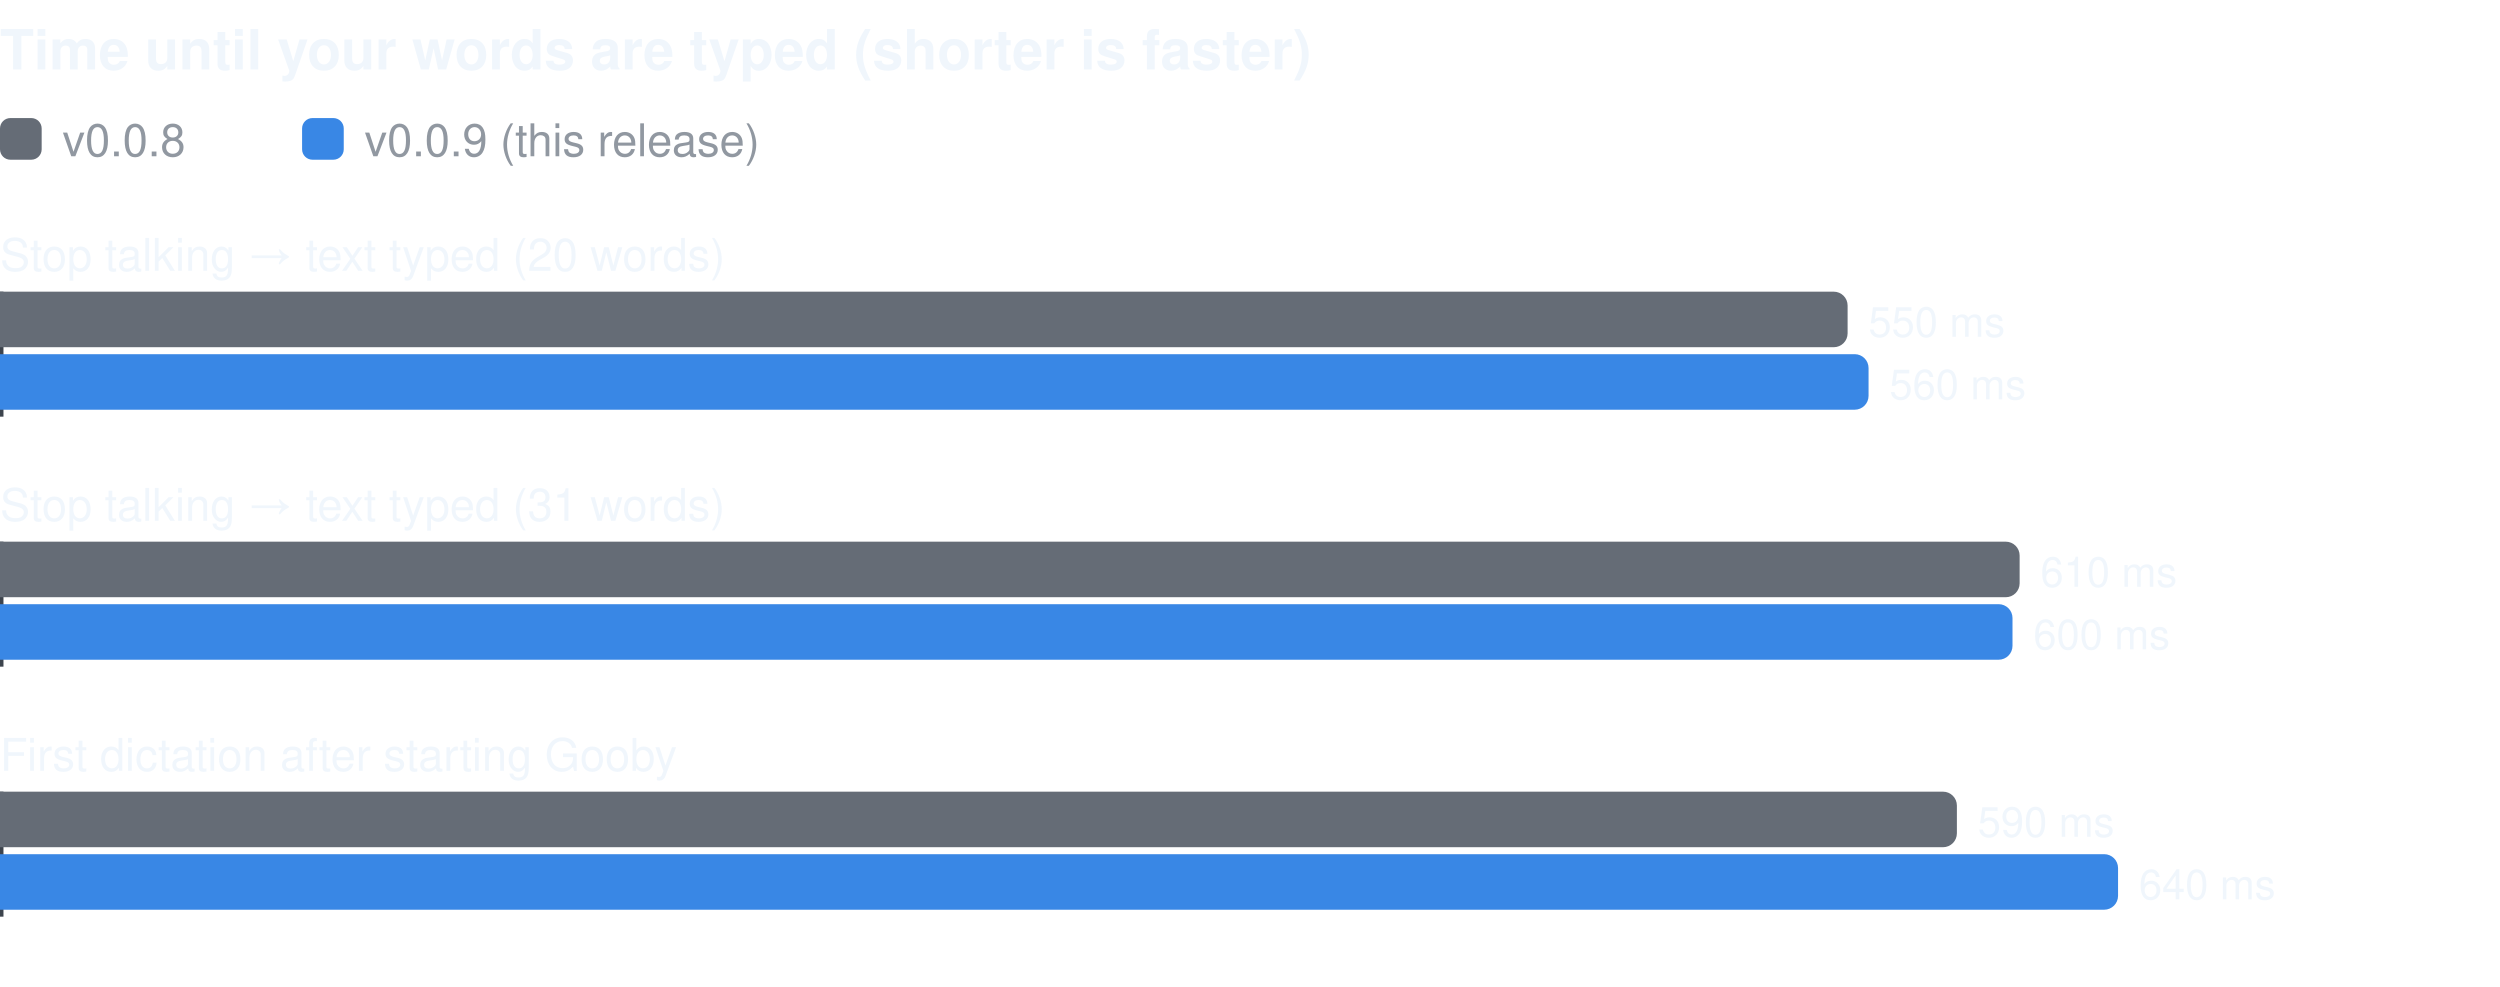
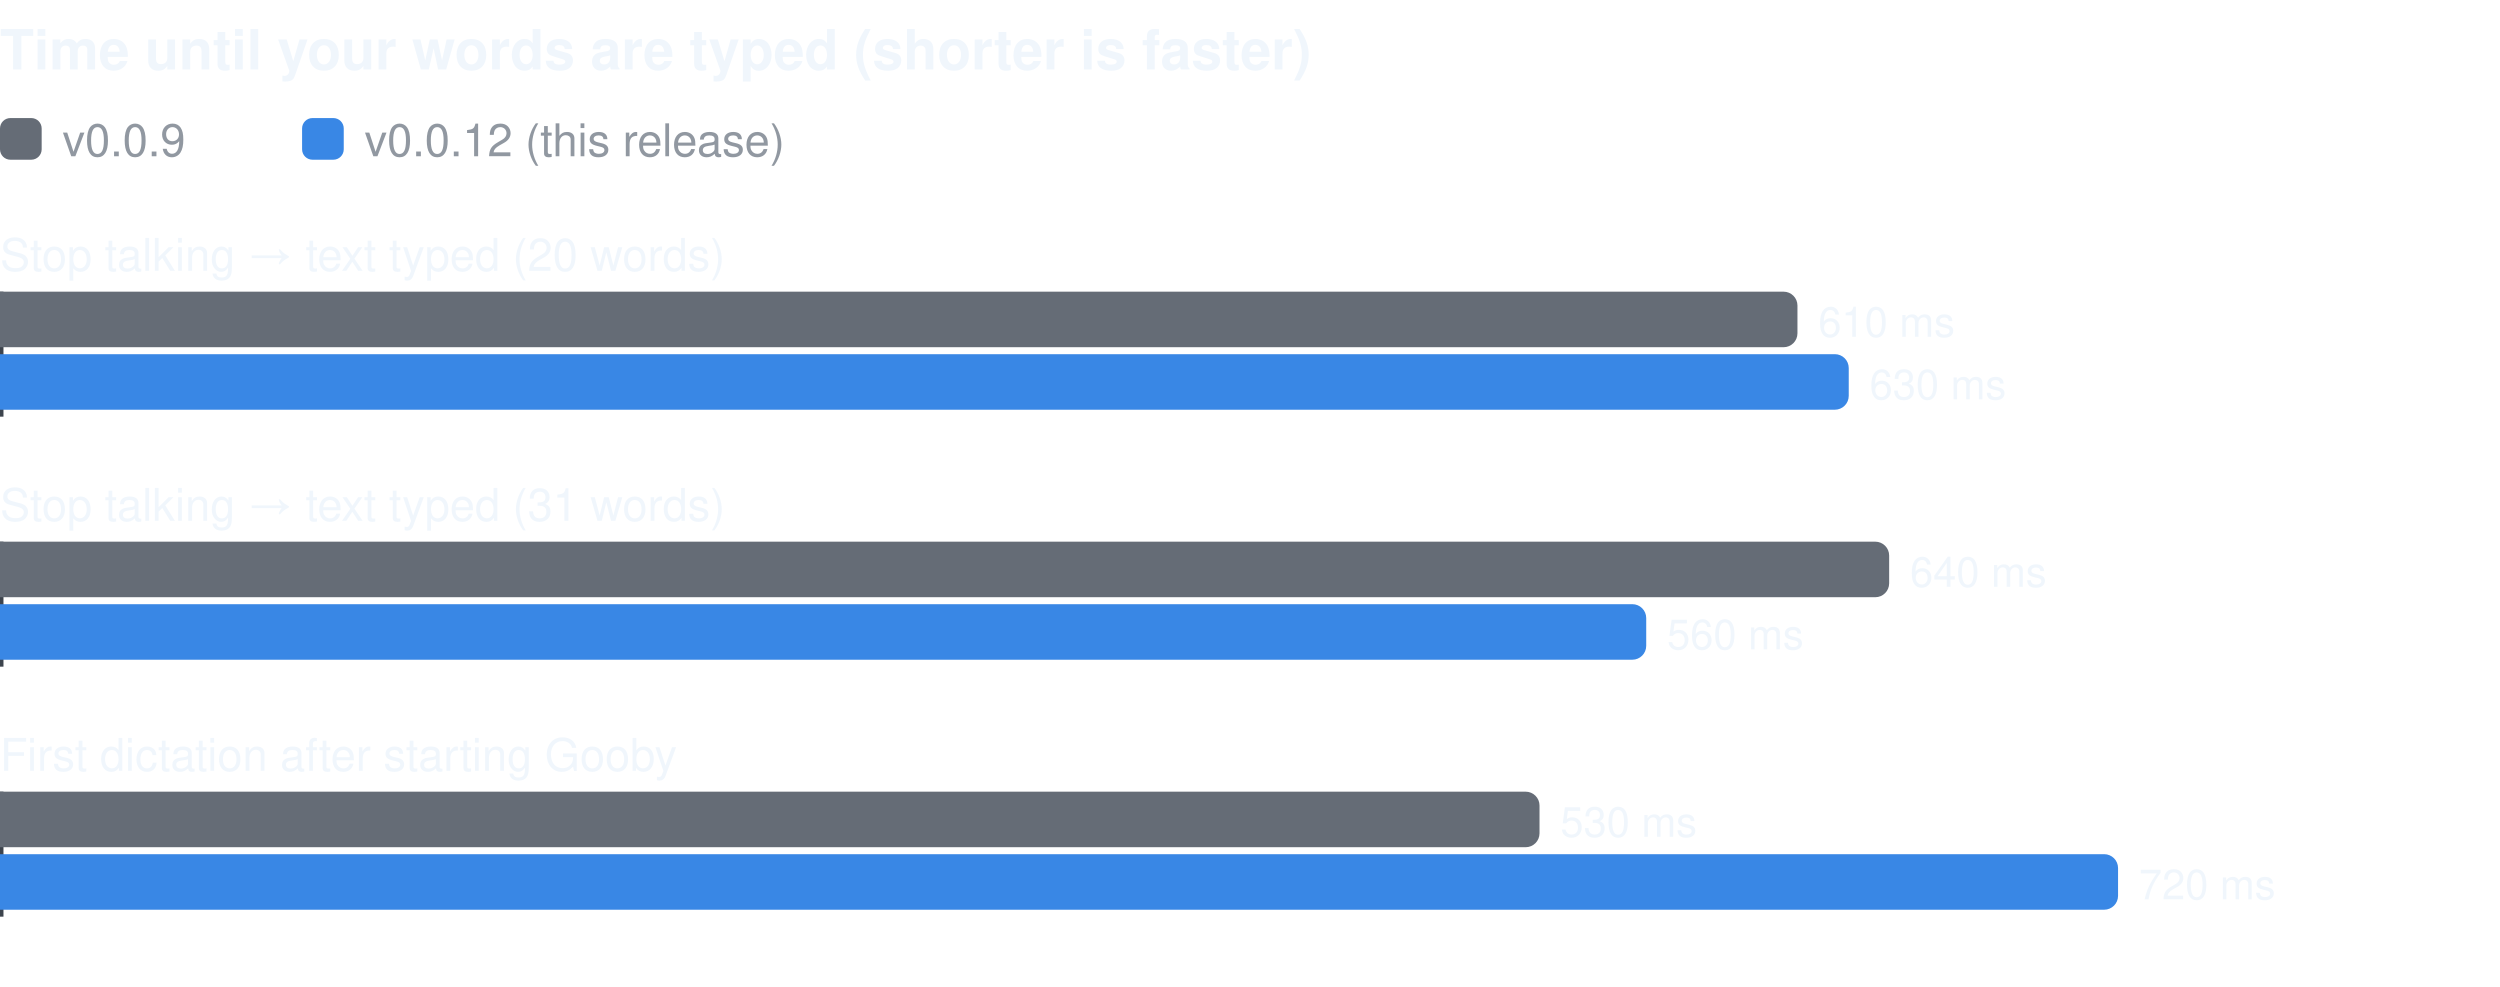
<svg xmlns="http://www.w3.org/2000/svg" width="720" height="284" viewBox="0 0 720 284" role="img" aria-label="Time until your words are typed (shorter is faster)" font-family="-apple-system, BlinkMacSystemFont, 'Segoe UI', Helvetica, Arial, sans-serif">
  <text x="0" y="20" font-size="16" font-weight="600" fill="#f0f6fc">Time until your words are typed (shorter is faster)</text>
  <rect x="0" y="34" width="12" height="12" rx="3" fill="#656c76" />
-   <text x="18" y="45" font-size="13" fill="#9198a1">v0.0.8</text>
+   <text x="18" y="45" font-size="13" fill="#9198a1">v0.0.9</text>
  <rect x="87" y="34" width="12" height="12" rx="3" fill="#3987e5" />
-   <text x="105" y="45" font-size="13" fill="#9198a1">v0.0.9 (this release)</text>
+   <text x="105" y="45" font-size="13" fill="#9198a1">v0.0.12 (this release)</text>
  <text x="0" y="78" font-size="13" fill="#f0f6fc">Stop talking → text typed (20 words)</text>
  <line x1="0.5" y1="84" x2="0.5" y2="120" stroke="#3d444d" />
-   <path d="M0 84H528.111A4 4 0 0 1 532.111 88V96A4 4 0 0 1 528.111 100H0Z" fill="#656c76" />
-   <text x="538.111" y="97" font-size="12" fill="#f0f6fc">550 ms</text>
-   <path d="M0 102H534.146A4 4 0 0 1 538.146 106V114A4 4 0 0 1 534.146 118H0Z" fill="#3987e5" />
-   <text x="544.146" y="115" font-size="12" fill="#f0f6fc">560 ms</text>
+   <path d="M0 84H513.667A4 4 0 0 1 517.667 88V96A4 4 0 0 1 513.667 100H0Z" fill="#656c76" />
+   <text x="523.667" y="97" font-size="12" fill="#f0f6fc">610 ms</text>
+   <path d="M0 102H528.438A4 4 0 0 1 532.438 106V114A4 4 0 0 1 528.438 118H0Z" fill="#3987e5" />
+   <text x="538.438" y="115" font-size="12" fill="#f0f6fc">630 ms</text>
  <text x="0" y="150" font-size="13" fill="#f0f6fc">Stop talking → text typed (31 words)</text>
  <line x1="0.5" y1="156" x2="0.5" y2="192" stroke="#3d444d" />
-   <path d="M0 156H577.655A4 4 0 0 1 581.655 160V168A4 4 0 0 1 577.655 172H0Z" fill="#656c76" />
-   <text x="587.655" y="169" font-size="12" fill="#f0f6fc">610 ms</text>
-   <path d="M0 174H575.601A4 4 0 0 1 579.601 178V186A4 4 0 0 1 575.601 190H0Z" fill="#3987e5" />
-   <text x="585.601" y="187" font-size="12" fill="#f0f6fc">600 ms</text>
+   <path d="M0 156H540.077A4 4 0 0 1 544.077 160V168A4 4 0 0 1 540.077 172H0Z" fill="#656c76" />
+   <text x="550.077" y="169" font-size="12" fill="#f0f6fc">640 ms</text>
+   <path d="M0 174H470.11A4 4 0 0 1 474.11 178V186A4 4 0 0 1 470.11 190H0Z" fill="#3987e5" />
+   <text x="480.11" y="187" font-size="12" fill="#f0f6fc">560 ms</text>
  <text x="0" y="222" font-size="13" fill="#f0f6fc">First dictation after starting Gooby</text>
  <line x1="0.5" y1="228" x2="0.5" y2="264" stroke="#3d444d" />
-   <path d="M0 228H559.584A4 4 0 0 1 563.584 232V240A4 4 0 0 1 559.584 244H0Z" fill="#656c76" />
-   <text x="569.584" y="241" font-size="12" fill="#f0f6fc">590 ms</text>
+   <path d="M0 228H439.382A4 4 0 0 1 443.382 232V240A4 4 0 0 1 439.382 244H0Z" fill="#656c76" />
+   <text x="449.382" y="241" font-size="12" fill="#f0f6fc">530 ms</text>
  <path d="M0 246H606A4 4 0 0 1 610 250V258A4 4 0 0 1 606 262H0Z" fill="#3987e5" />
-   <text x="616" y="259" font-size="12" fill="#f0f6fc">640 ms</text>
+   <text x="616" y="259" font-size="12" fill="#f0f6fc">720 ms</text>
</svg>
